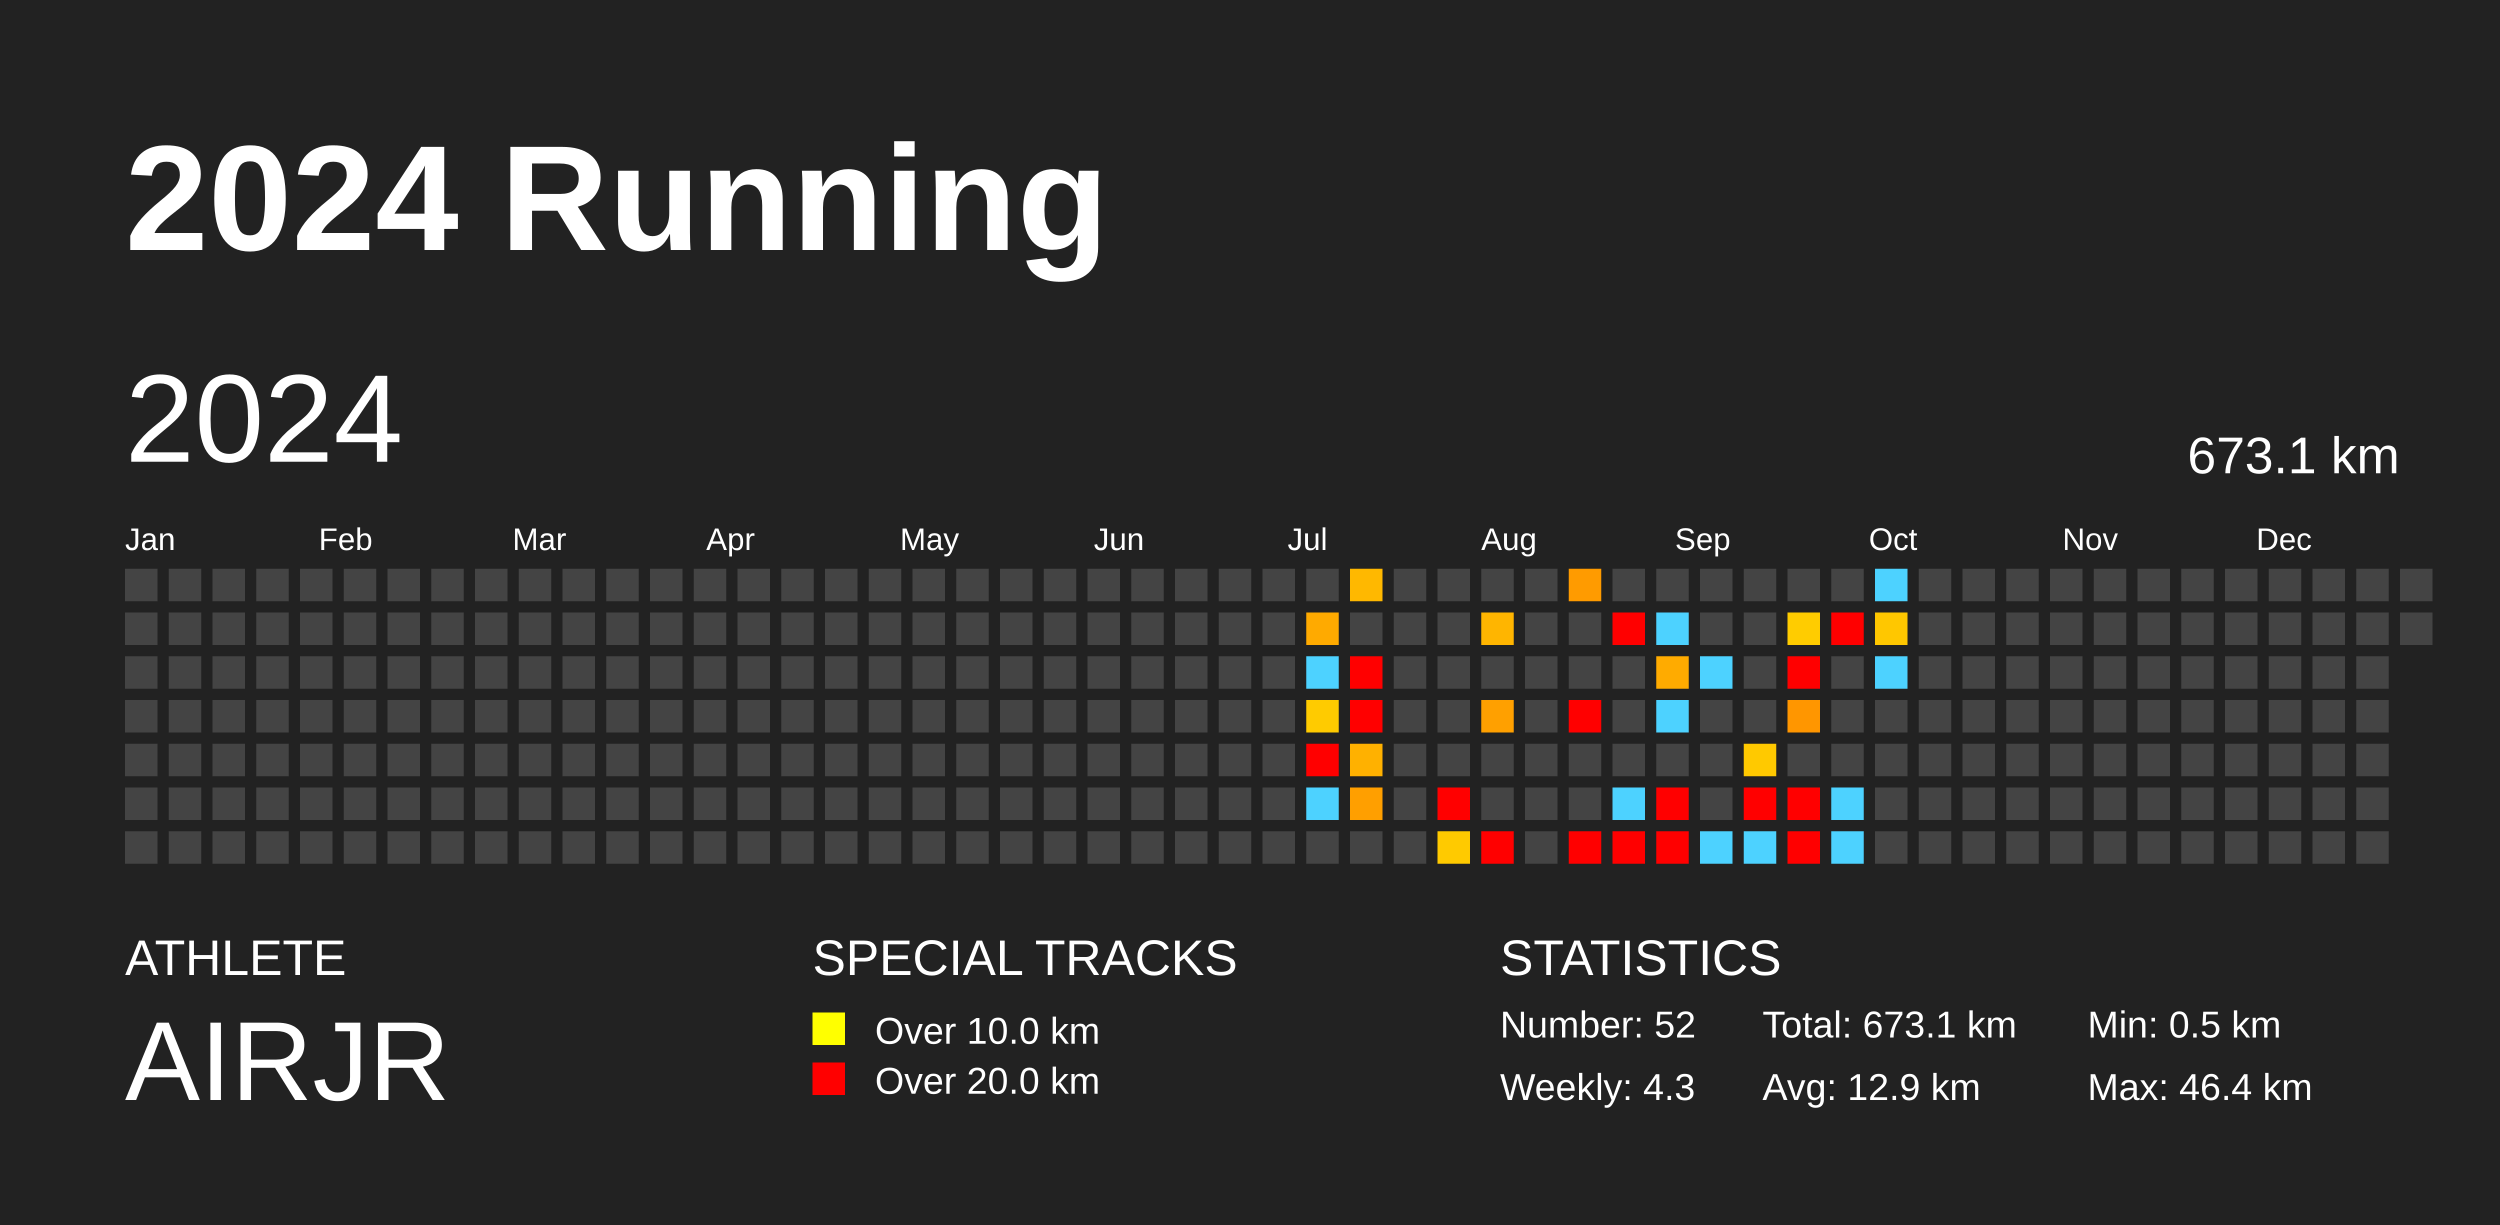
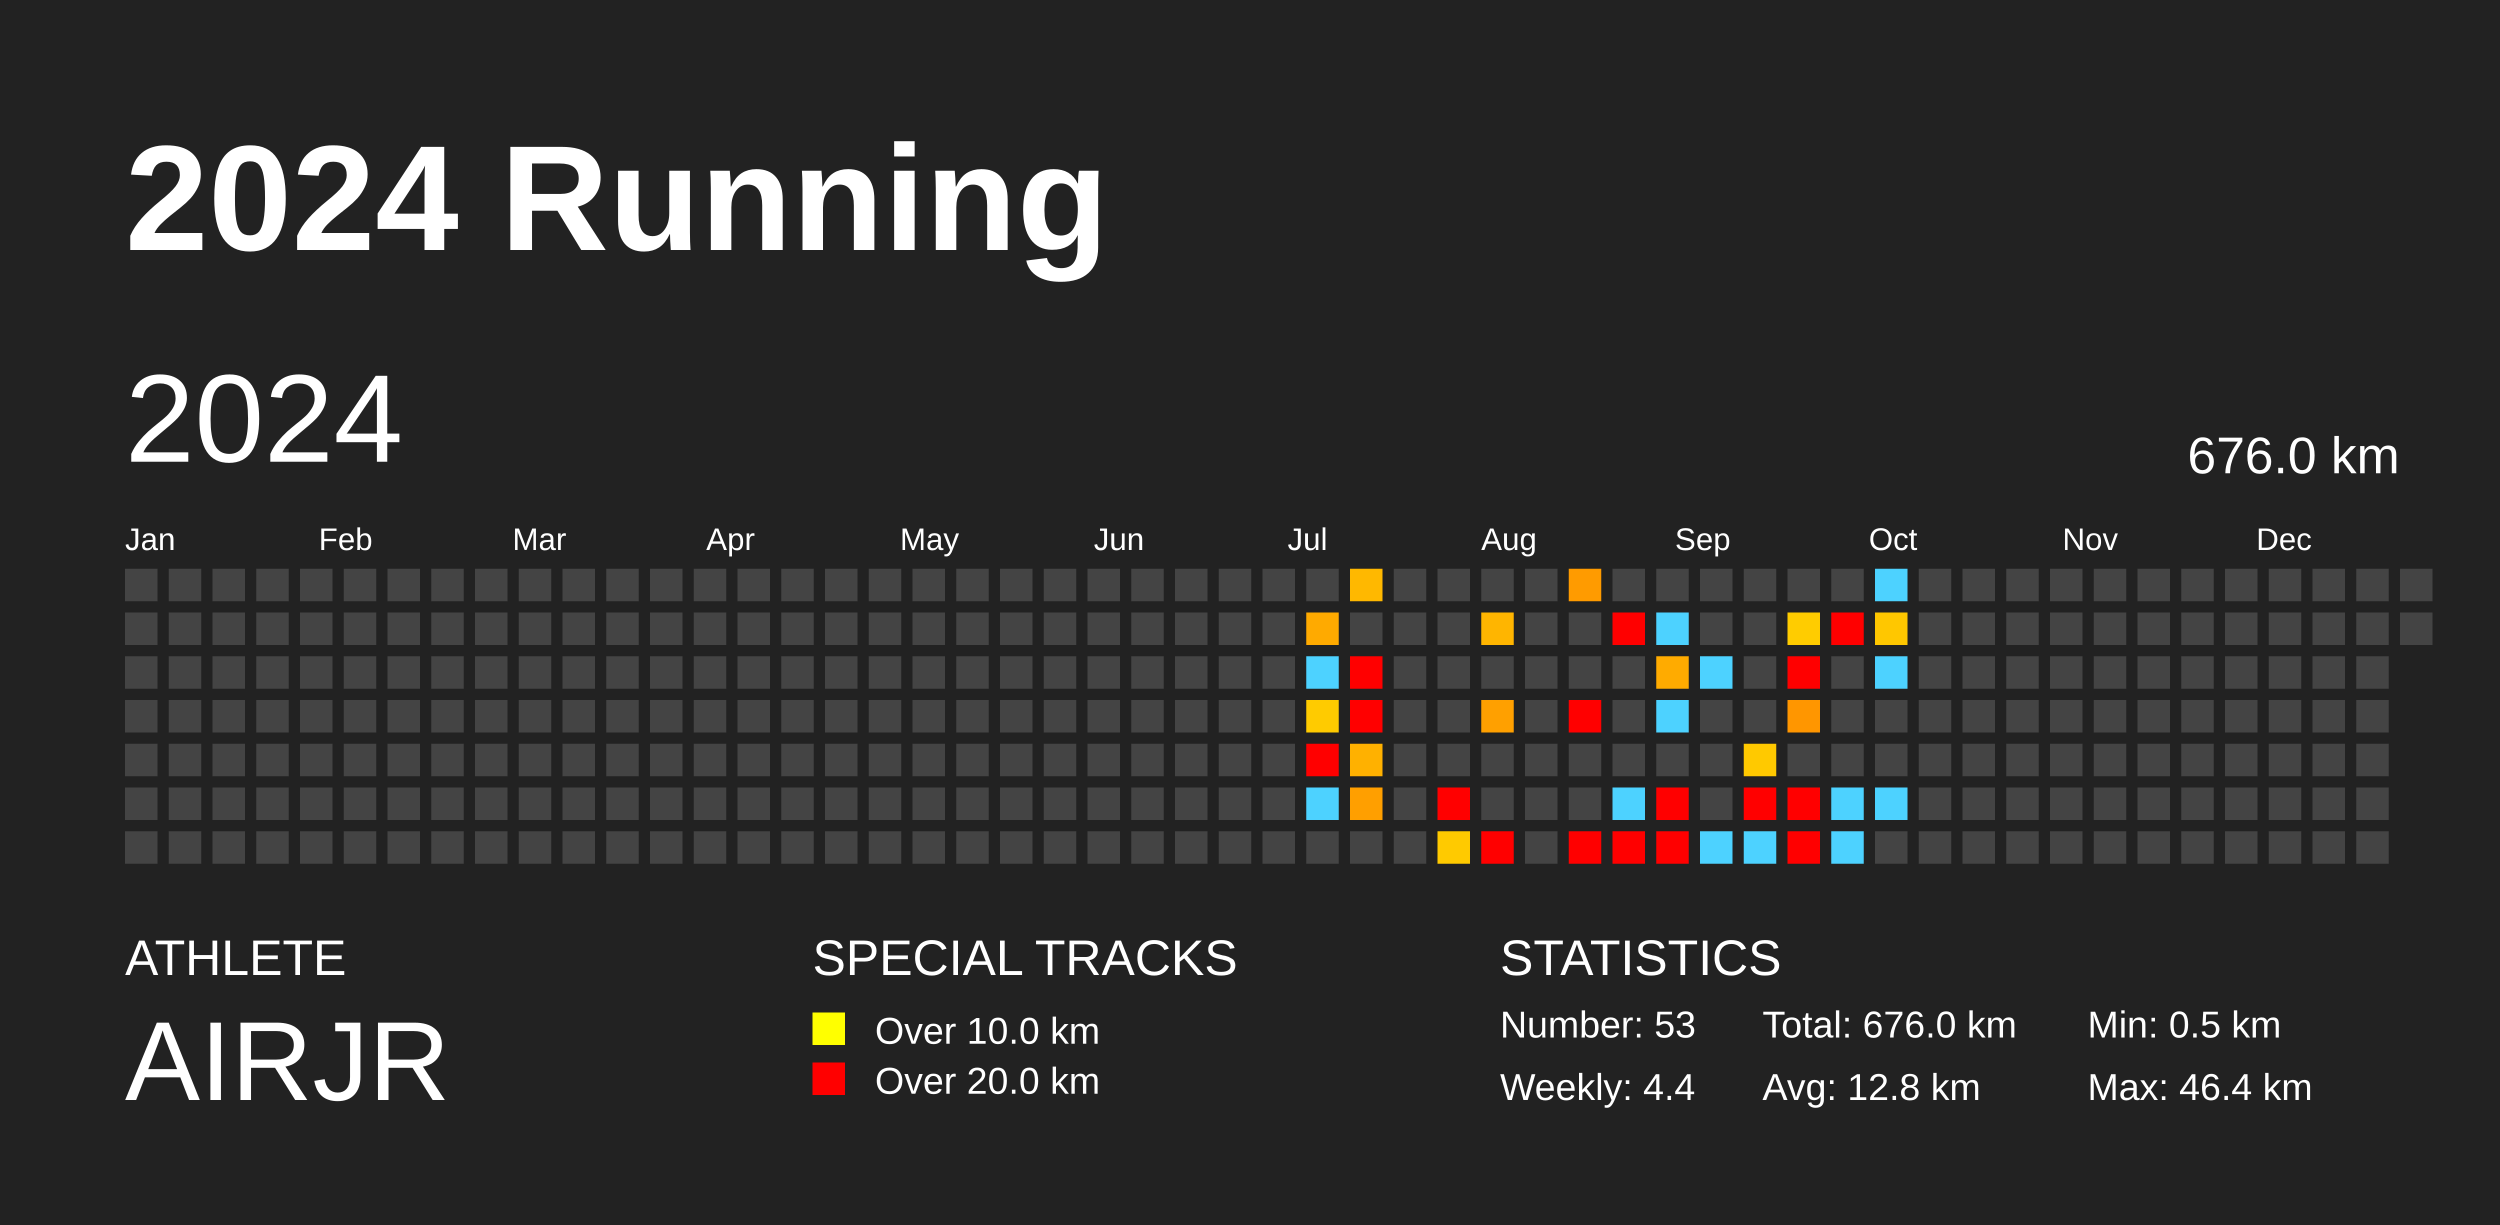
<svg xmlns="http://www.w3.org/2000/svg" baseProfile="full" height="98mm" version="1.1" viewBox="0,0,200,98" width="200mm">
  <defs />
  <rect fill="#222222" height="98" width="200" x="0" y="0" />
  <text fill="#FFFFFF" style="font-size:12px; font-family:Arial; font-weight:bold;" x="10" y="20">2024 Running</text>
  <text fill="#FFFFFF" style="font-size:4px; font-family:Arial" x="10" y="78">ATHLETE</text>
  <text fill="#FFFFFF" style="font-size:9px; font-family:Arial" x="10" y="88">AIRJR</text>
  <text fill="#FFFFFF" style="font-size:4px; font-family:Arial" x="65" y="78">SPECIAL TRACKS</text>
  <rect fill="yellow" height="2.6" width="2.6" x="65" y="81" />
  <text fill="#FFFFFF" style="font-size:3px; font-family:Arial" x="70" y="83.5">Over 10.0 km</text>
  <rect fill="red" height="2.6" width="2.6" x="65" y="85" />
  <text fill="#FFFFFF" style="font-size:3px; font-family:Arial" x="70" y="87.5">Over 20.0 km</text>
  <text fill="#FFFFFF" style="font-size:4px; font-family:Arial" x="120" y="78">STATISTICS</text>
-   <text fill="#FFFFFF" style="font-size:3px; font-family:Arial" x="120" y="83">Number: 52</text>
-   <text fill="#FFFFFF" style="font-size:3px; font-family:Arial" x="120" y="88">Weekly: 4.3</text>
-   <text fill="#FFFFFF" style="font-size:3px; font-family:Arial" x="141" y="83">Total: 673.1 km</text>
-   <text fill="#FFFFFF" style="font-size:3px; font-family:Arial" x="141" y="88">Avg: 12.9 km</text>
+   <text fill="#FFFFFF" style="font-size:3px; font-family:Arial" x="120" y="83">Number: 53</text>
+   <text fill="#FFFFFF" style="font-size:3px; font-family:Arial" x="120" y="88">Weekly: 4.4</text>
+   <text fill="#FFFFFF" style="font-size:3px; font-family:Arial" x="141" y="83">Total: 676.0 km</text>
+   <text fill="#FFFFFF" style="font-size:3px; font-family:Arial" x="141" y="88">Avg: 12.8 km</text>
  <text fill="#FFFFFF" style="font-size:3px; font-family:Arial" x="167" y="83">Min: 0.5 km</text>
  <text fill="#FFFFFF" style="font-size:3px; font-family:Arial" x="167" y="88">Max: 46.4 km</text>
  <text dominant-baseline="hanging" fill="#FFFFFF" style="font-size:10.0px; font-family:Arial;" x="10" y="30">2024</text>
-   <text dominant-baseline="hanging" fill="#FFFFFF" style="font-size:4.125px; font-family:Arial;" x="175" y="35">673.1 km</text>
+   <text dominant-baseline="hanging" fill="#FFFFFF" style="font-size:4.125px; font-family:Arial;" x="175" y="35">676.0 km</text>
  <text fill="#FFFFFF" style="font-size:2.5px; font-family:Arial" x="10.0" y="44">Jan</text>
  <text fill="#FFFFFF" style="font-size:2.5px; font-family:Arial" x="25.5" y="44">Feb</text>
  <text fill="#FFFFFF" style="font-size:2.5px; font-family:Arial" x="41.0" y="44">Mar</text>
  <text fill="#FFFFFF" style="font-size:2.5px; font-family:Arial" x="56.5" y="44">Apr</text>
  <text fill="#FFFFFF" style="font-size:2.5px; font-family:Arial" x="72.0" y="44">May</text>
  <text fill="#FFFFFF" style="font-size:2.5px; font-family:Arial" x="87.5" y="44">Jun</text>
  <text fill="#FFFFFF" style="font-size:2.5px; font-family:Arial" x="103.0" y="44">Jul</text>
  <text fill="#FFFFFF" style="font-size:2.5px; font-family:Arial" x="118.5" y="44">Aug</text>
  <text fill="#FFFFFF" style="font-size:2.5px; font-family:Arial" x="134.0" y="44">Sep</text>
  <text fill="#FFFFFF" style="font-size:2.5px; font-family:Arial" x="149.5" y="44">Oct</text>
  <text fill="#FFFFFF" style="font-size:2.5px; font-family:Arial" x="165.0" y="44">Nov</text>
  <text fill="#FFFFFF" style="font-size:2.5px; font-family:Arial" x="180.5" y="44">Dec</text>
  <rect fill="#444444" height="2.6" width="2.6" x="10.0" y="45.5" />
  <rect fill="#444444" height="2.6" width="2.6" x="10.0" y="49.0" />
  <rect fill="#444444" height="2.6" width="2.6" x="10.0" y="52.5" />
  <rect fill="#444444" height="2.6" width="2.6" x="10.0" y="56.0" />
  <rect fill="#444444" height="2.6" width="2.6" x="10.0" y="59.5" />
  <rect fill="#444444" height="2.6" width="2.6" x="10.0" y="63.0" />
  <rect fill="#444444" height="2.6" width="2.6" x="10.0" y="66.5" />
  <rect fill="#444444" height="2.6" width="2.6" x="13.5" y="45.5" />
  <rect fill="#444444" height="2.6" width="2.6" x="13.5" y="49.0" />
  <rect fill="#444444" height="2.6" width="2.6" x="13.5" y="52.5" />
  <rect fill="#444444" height="2.6" width="2.6" x="13.5" y="56.0" />
  <rect fill="#444444" height="2.6" width="2.6" x="13.5" y="59.5" />
  <rect fill="#444444" height="2.6" width="2.6" x="13.5" y="63.0" />
  <rect fill="#444444" height="2.6" width="2.6" x="13.5" y="66.5" />
  <rect fill="#444444" height="2.6" width="2.6" x="17.0" y="45.5" />
  <rect fill="#444444" height="2.6" width="2.6" x="17.0" y="49.0" />
  <rect fill="#444444" height="2.6" width="2.6" x="17.0" y="52.5" />
  <rect fill="#444444" height="2.6" width="2.6" x="17.0" y="56.0" />
  <rect fill="#444444" height="2.6" width="2.6" x="17.0" y="59.5" />
  <rect fill="#444444" height="2.6" width="2.6" x="17.0" y="63.0" />
  <rect fill="#444444" height="2.6" width="2.6" x="17.0" y="66.5" />
  <rect fill="#444444" height="2.6" width="2.6" x="20.5" y="45.5" />
  <rect fill="#444444" height="2.6" width="2.6" x="20.5" y="49.0" />
  <rect fill="#444444" height="2.6" width="2.6" x="20.5" y="52.5" />
  <rect fill="#444444" height="2.6" width="2.6" x="20.5" y="56.0" />
  <rect fill="#444444" height="2.6" width="2.6" x="20.5" y="59.5" />
  <rect fill="#444444" height="2.6" width="2.6" x="20.5" y="63.0" />
  <rect fill="#444444" height="2.6" width="2.6" x="20.5" y="66.5" />
  <rect fill="#444444" height="2.6" width="2.6" x="24.0" y="45.5" />
  <rect fill="#444444" height="2.6" width="2.6" x="24.0" y="49.0" />
  <rect fill="#444444" height="2.6" width="2.6" x="24.0" y="52.5" />
  <rect fill="#444444" height="2.6" width="2.6" x="24.0" y="56.0" />
  <rect fill="#444444" height="2.6" width="2.6" x="24.0" y="59.5" />
  <rect fill="#444444" height="2.6" width="2.6" x="24.0" y="63.0" />
  <rect fill="#444444" height="2.6" width="2.6" x="24.0" y="66.5" />
  <rect fill="#444444" height="2.6" width="2.6" x="27.5" y="45.5" />
  <rect fill="#444444" height="2.6" width="2.6" x="27.5" y="49.0" />
  <rect fill="#444444" height="2.6" width="2.6" x="27.5" y="52.5" />
  <rect fill="#444444" height="2.6" width="2.6" x="27.5" y="56.0" />
  <rect fill="#444444" height="2.6" width="2.6" x="27.5" y="59.5" />
  <rect fill="#444444" height="2.6" width="2.6" x="27.5" y="63.0" />
  <rect fill="#444444" height="2.6" width="2.6" x="27.5" y="66.5" />
  <rect fill="#444444" height="2.6" width="2.6" x="31.0" y="45.5" />
  <rect fill="#444444" height="2.6" width="2.6" x="31.0" y="49.0" />
  <rect fill="#444444" height="2.6" width="2.6" x="31.0" y="52.5" />
  <rect fill="#444444" height="2.6" width="2.6" x="31.0" y="56.0" />
  <rect fill="#444444" height="2.6" width="2.6" x="31.0" y="59.5" />
  <rect fill="#444444" height="2.6" width="2.6" x="31.0" y="63.0" />
  <rect fill="#444444" height="2.6" width="2.6" x="31.0" y="66.5" />
  <rect fill="#444444" height="2.6" width="2.6" x="34.5" y="45.5" />
  <rect fill="#444444" height="2.6" width="2.6" x="34.5" y="49.0" />
  <rect fill="#444444" height="2.6" width="2.6" x="34.5" y="52.5" />
  <rect fill="#444444" height="2.6" width="2.6" x="34.5" y="56.0" />
  <rect fill="#444444" height="2.6" width="2.6" x="34.5" y="59.5" />
  <rect fill="#444444" height="2.6" width="2.6" x="34.5" y="63.0" />
  <rect fill="#444444" height="2.6" width="2.6" x="34.5" y="66.5" />
  <rect fill="#444444" height="2.6" width="2.6" x="38.0" y="45.5" />
  <rect fill="#444444" height="2.6" width="2.6" x="38.0" y="49.0" />
  <rect fill="#444444" height="2.6" width="2.6" x="38.0" y="52.5" />
  <rect fill="#444444" height="2.6" width="2.6" x="38.0" y="56.0" />
  <rect fill="#444444" height="2.6" width="2.6" x="38.0" y="59.5" />
  <rect fill="#444444" height="2.6" width="2.6" x="38.0" y="63.0" />
  <rect fill="#444444" height="2.6" width="2.6" x="38.0" y="66.5" />
  <rect fill="#444444" height="2.6" width="2.6" x="41.5" y="45.5" />
  <rect fill="#444444" height="2.6" width="2.6" x="41.5" y="49.0" />
  <rect fill="#444444" height="2.6" width="2.6" x="41.5" y="52.5" />
  <rect fill="#444444" height="2.6" width="2.6" x="41.5" y="56.0" />
  <rect fill="#444444" height="2.6" width="2.6" x="41.5" y="59.5" />
  <rect fill="#444444" height="2.6" width="2.6" x="41.5" y="63.0" />
  <rect fill="#444444" height="2.6" width="2.6" x="41.5" y="66.5" />
  <rect fill="#444444" height="2.6" width="2.6" x="45.0" y="45.5" />
  <rect fill="#444444" height="2.6" width="2.6" x="45.0" y="49.0" />
  <rect fill="#444444" height="2.6" width="2.6" x="45.0" y="52.5" />
  <rect fill="#444444" height="2.6" width="2.6" x="45.0" y="56.0" />
  <rect fill="#444444" height="2.6" width="2.6" x="45.0" y="59.5" />
  <rect fill="#444444" height="2.6" width="2.6" x="45.0" y="63.0" />
  <rect fill="#444444" height="2.6" width="2.6" x="45.0" y="66.5" />
  <rect fill="#444444" height="2.6" width="2.6" x="48.5" y="45.5" />
  <rect fill="#444444" height="2.6" width="2.6" x="48.5" y="49.0" />
  <rect fill="#444444" height="2.6" width="2.6" x="48.5" y="52.5" />
  <rect fill="#444444" height="2.6" width="2.6" x="48.5" y="56.0" />
  <rect fill="#444444" height="2.6" width="2.6" x="48.5" y="59.5" />
  <rect fill="#444444" height="2.6" width="2.6" x="48.5" y="63.0" />
  <rect fill="#444444" height="2.6" width="2.6" x="48.5" y="66.5" />
  <rect fill="#444444" height="2.6" width="2.6" x="52.0" y="45.5" />
  <rect fill="#444444" height="2.6" width="2.6" x="52.0" y="49.0" />
  <rect fill="#444444" height="2.6" width="2.6" x="52.0" y="52.5" />
  <rect fill="#444444" height="2.6" width="2.6" x="52.0" y="56.0" />
  <rect fill="#444444" height="2.6" width="2.6" x="52.0" y="59.5" />
  <rect fill="#444444" height="2.6" width="2.6" x="52.0" y="63.0" />
  <rect fill="#444444" height="2.6" width="2.6" x="52.0" y="66.5" />
  <rect fill="#444444" height="2.6" width="2.6" x="55.5" y="45.5" />
  <rect fill="#444444" height="2.6" width="2.6" x="55.5" y="49.0" />
  <rect fill="#444444" height="2.6" width="2.6" x="55.5" y="52.5" />
  <rect fill="#444444" height="2.6" width="2.6" x="55.5" y="56.0" />
  <rect fill="#444444" height="2.6" width="2.6" x="55.5" y="59.5" />
  <rect fill="#444444" height="2.6" width="2.6" x="55.5" y="63.0" />
  <rect fill="#444444" height="2.6" width="2.6" x="55.5" y="66.5" />
  <rect fill="#444444" height="2.6" width="2.6" x="59.0" y="45.5" />
  <rect fill="#444444" height="2.6" width="2.6" x="59.0" y="49.0" />
  <rect fill="#444444" height="2.6" width="2.6" x="59.0" y="52.5" />
  <rect fill="#444444" height="2.6" width="2.6" x="59.0" y="56.0" />
  <rect fill="#444444" height="2.6" width="2.6" x="59.0" y="59.5" />
  <rect fill="#444444" height="2.6" width="2.6" x="59.0" y="63.0" />
  <rect fill="#444444" height="2.6" width="2.6" x="59.0" y="66.5" />
  <rect fill="#444444" height="2.6" width="2.6" x="62.5" y="45.5" />
  <rect fill="#444444" height="2.6" width="2.6" x="62.5" y="49.0" />
  <rect fill="#444444" height="2.6" width="2.6" x="62.5" y="52.5" />
  <rect fill="#444444" height="2.6" width="2.6" x="62.5" y="56.0" />
  <rect fill="#444444" height="2.6" width="2.6" x="62.5" y="59.5" />
  <rect fill="#444444" height="2.6" width="2.6" x="62.5" y="63.0" />
  <rect fill="#444444" height="2.6" width="2.6" x="62.5" y="66.5" />
  <rect fill="#444444" height="2.6" width="2.6" x="66.0" y="45.5" />
  <rect fill="#444444" height="2.6" width="2.6" x="66.0" y="49.0" />
  <rect fill="#444444" height="2.6" width="2.6" x="66.0" y="52.5" />
  <rect fill="#444444" height="2.6" width="2.6" x="66.0" y="56.0" />
  <rect fill="#444444" height="2.6" width="2.6" x="66.0" y="59.5" />
  <rect fill="#444444" height="2.6" width="2.6" x="66.0" y="63.0" />
  <rect fill="#444444" height="2.6" width="2.6" x="66.0" y="66.5" />
  <rect fill="#444444" height="2.6" width="2.6" x="69.5" y="45.5" />
  <rect fill="#444444" height="2.6" width="2.6" x="69.5" y="49.0" />
  <rect fill="#444444" height="2.6" width="2.6" x="69.5" y="52.5" />
  <rect fill="#444444" height="2.6" width="2.6" x="69.5" y="56.0" />
  <rect fill="#444444" height="2.6" width="2.6" x="69.5" y="59.5" />
  <rect fill="#444444" height="2.6" width="2.6" x="69.5" y="63.0" />
  <rect fill="#444444" height="2.6" width="2.6" x="69.5" y="66.5" />
  <rect fill="#444444" height="2.6" width="2.6" x="73.0" y="45.5" />
  <rect fill="#444444" height="2.6" width="2.6" x="73.0" y="49.0" />
  <rect fill="#444444" height="2.6" width="2.6" x="73.0" y="52.5" />
  <rect fill="#444444" height="2.6" width="2.6" x="73.0" y="56.0" />
  <rect fill="#444444" height="2.6" width="2.6" x="73.0" y="59.5" />
  <rect fill="#444444" height="2.6" width="2.6" x="73.0" y="63.0" />
  <rect fill="#444444" height="2.6" width="2.6" x="73.0" y="66.5" />
  <rect fill="#444444" height="2.6" width="2.6" x="76.5" y="45.5" />
  <rect fill="#444444" height="2.6" width="2.6" x="76.5" y="49.0" />
  <rect fill="#444444" height="2.6" width="2.6" x="76.5" y="52.5" />
  <rect fill="#444444" height="2.6" width="2.6" x="76.5" y="56.0" />
  <rect fill="#444444" height="2.6" width="2.6" x="76.5" y="59.5" />
  <rect fill="#444444" height="2.6" width="2.6" x="76.5" y="63.0" />
  <rect fill="#444444" height="2.6" width="2.6" x="76.5" y="66.5" />
  <rect fill="#444444" height="2.6" width="2.6" x="80.0" y="45.5" />
  <rect fill="#444444" height="2.6" width="2.6" x="80.0" y="49.0" />
  <rect fill="#444444" height="2.6" width="2.6" x="80.0" y="52.5" />
  <rect fill="#444444" height="2.6" width="2.6" x="80.0" y="56.0" />
  <rect fill="#444444" height="2.6" width="2.6" x="80.0" y="59.5" />
  <rect fill="#444444" height="2.6" width="2.6" x="80.0" y="63.0" />
  <rect fill="#444444" height="2.6" width="2.6" x="80.0" y="66.5" />
  <rect fill="#444444" height="2.6" width="2.6" x="83.5" y="45.5" />
  <rect fill="#444444" height="2.6" width="2.6" x="83.5" y="49.0" />
  <rect fill="#444444" height="2.6" width="2.6" x="83.5" y="52.5" />
  <rect fill="#444444" height="2.6" width="2.6" x="83.5" y="56.0" />
  <rect fill="#444444" height="2.6" width="2.6" x="83.5" y="59.5" />
  <rect fill="#444444" height="2.6" width="2.6" x="83.5" y="63.0" />
  <rect fill="#444444" height="2.6" width="2.6" x="83.5" y="66.5" />
  <rect fill="#444444" height="2.6" width="2.6" x="87.0" y="45.5" />
  <rect fill="#444444" height="2.6" width="2.6" x="87.0" y="49.0" />
  <rect fill="#444444" height="2.6" width="2.6" x="87.0" y="52.5" />
  <rect fill="#444444" height="2.6" width="2.6" x="87.0" y="56.0" />
  <rect fill="#444444" height="2.6" width="2.6" x="87.0" y="59.5" />
  <rect fill="#444444" height="2.6" width="2.6" x="87.0" y="63.0" />
  <rect fill="#444444" height="2.6" width="2.6" x="87.0" y="66.5" />
  <rect fill="#444444" height="2.6" width="2.6" x="90.5" y="45.5" />
  <rect fill="#444444" height="2.6" width="2.6" x="90.5" y="49.0" />
  <rect fill="#444444" height="2.6" width="2.6" x="90.5" y="52.5" />
  <rect fill="#444444" height="2.6" width="2.6" x="90.5" y="56.0" />
  <rect fill="#444444" height="2.6" width="2.6" x="90.5" y="59.5" />
  <rect fill="#444444" height="2.6" width="2.6" x="90.5" y="63.0" />
  <rect fill="#444444" height="2.6" width="2.6" x="90.5" y="66.5" />
  <rect fill="#444444" height="2.6" width="2.6" x="94.0" y="45.5" />
  <rect fill="#444444" height="2.6" width="2.6" x="94.0" y="49.0" />
  <rect fill="#444444" height="2.6" width="2.6" x="94.0" y="52.5" />
  <rect fill="#444444" height="2.6" width="2.6" x="94.0" y="56.0" />
  <rect fill="#444444" height="2.6" width="2.6" x="94.0" y="59.5" />
  <rect fill="#444444" height="2.6" width="2.6" x="94.0" y="63.0" />
  <rect fill="#444444" height="2.6" width="2.6" x="94.0" y="66.5" />
  <rect fill="#444444" height="2.6" width="2.6" x="97.5" y="45.5" />
  <rect fill="#444444" height="2.6" width="2.6" x="97.5" y="49.0" />
  <rect fill="#444444" height="2.6" width="2.6" x="97.5" y="52.5" />
  <rect fill="#444444" height="2.6" width="2.6" x="97.5" y="56.0" />
  <rect fill="#444444" height="2.6" width="2.6" x="97.5" y="59.5" />
  <rect fill="#444444" height="2.6" width="2.6" x="97.5" y="63.0" />
  <rect fill="#444444" height="2.6" width="2.6" x="97.5" y="66.5" />
  <rect fill="#444444" height="2.6" width="2.6" x="101.0" y="45.5" />
  <rect fill="#444444" height="2.6" width="2.6" x="101.0" y="49.0" />
  <rect fill="#444444" height="2.6" width="2.6" x="101.0" y="52.5" />
  <rect fill="#444444" height="2.6" width="2.6" x="101.0" y="56.0" />
  <rect fill="#444444" height="2.6" width="2.6" x="101.0" y="59.5" />
  <rect fill="#444444" height="2.6" width="2.6" x="101.0" y="63.0" />
  <rect fill="#444444" height="2.6" width="2.6" x="101.0" y="66.5" />
  <rect fill="#444444" height="2.6" width="2.6" x="104.5" y="45.5" />
  <rect fill="#ffaa00" height="2.6" width="2.6" x="104.5" y="49.0" />
  <rect fill="#4dd2ff" height="2.6" width="2.6" x="104.5" y="52.5" />
  <rect fill="#ffcb00" height="2.6" width="2.6" x="104.5" y="56.0" />
  <rect fill="red" height="2.6" width="2.6" x="104.5" y="59.5" />
  <rect fill="#4dd2ff" height="2.6" width="2.6" x="104.5" y="63.0" />
  <rect fill="#444444" height="2.6" width="2.6" x="104.5" y="66.5" />
  <rect fill="#ffb800" height="2.6" width="2.6" x="108.0" y="45.5" />
  <rect fill="#444444" height="2.6" width="2.6" x="108.0" y="49.0" />
  <rect fill="red" height="2.6" width="2.6" x="108.0" y="52.5" />
  <rect fill="red" height="2.6" width="2.6" x="108.0" y="56.0" />
  <rect fill="#ffb100" height="2.6" width="2.6" x="108.0" y="59.5" />
  <rect fill="#ff9f00" height="2.6" width="2.6" x="108.0" y="63.0" />
  <rect fill="#444444" height="2.6" width="2.6" x="108.0" y="66.5" />
  <rect fill="#444444" height="2.6" width="2.6" x="111.5" y="45.5" />
  <rect fill="#444444" height="2.6" width="2.6" x="111.5" y="49.0" />
  <rect fill="#444444" height="2.6" width="2.6" x="111.5" y="52.5" />
  <rect fill="#444444" height="2.6" width="2.6" x="111.5" y="56.0" />
  <rect fill="#444444" height="2.6" width="2.6" x="111.5" y="59.5" />
  <rect fill="#444444" height="2.6" width="2.6" x="111.5" y="63.0" />
  <rect fill="#444444" height="2.6" width="2.6" x="111.5" y="66.5" />
  <rect fill="#444444" height="2.6" width="2.6" x="115.0" y="45.5" />
  <rect fill="#444444" height="2.6" width="2.6" x="115.0" y="49.0" />
  <rect fill="#444444" height="2.6" width="2.6" x="115.0" y="52.5" />
  <rect fill="#444444" height="2.6" width="2.6" x="115.0" y="56.0" />
  <rect fill="#444444" height="2.6" width="2.6" x="115.0" y="59.5" />
  <rect fill="red" height="2.6" width="2.6" x="115.0" y="63.0" />
  <rect fill="#ffca00" height="2.6" width="2.6" x="115.0" y="66.5" />
  <rect fill="#444444" height="2.6" width="2.6" x="118.5" y="45.5" />
  <rect fill="#ffb500" height="2.6" width="2.6" x="118.5" y="49.0" />
  <rect fill="#444444" height="2.6" width="2.6" x="118.5" y="52.5" />
  <rect fill="#ffa000" height="2.6" width="2.6" x="118.5" y="56.0" />
  <rect fill="#444444" height="2.6" width="2.6" x="118.5" y="59.5" />
  <rect fill="#444444" height="2.6" width="2.6" x="118.5" y="63.0" />
  <rect fill="red" height="2.6" width="2.6" x="118.5" y="66.5" />
  <rect fill="#444444" height="2.6" width="2.6" x="122.0" y="45.5" />
  <rect fill="#444444" height="2.6" width="2.6" x="122.0" y="49.0" />
  <rect fill="#444444" height="2.6" width="2.6" x="122.0" y="52.5" />
  <rect fill="#444444" height="2.6" width="2.6" x="122.0" y="56.0" />
  <rect fill="#444444" height="2.6" width="2.6" x="122.0" y="59.5" />
  <rect fill="#444444" height="2.6" width="2.6" x="122.0" y="63.0" />
  <rect fill="#444444" height="2.6" width="2.6" x="122.0" y="66.5" />
  <rect fill="#ff9b00" height="2.6" width="2.6" x="125.5" y="45.5" />
  <rect fill="#444444" height="2.6" width="2.6" x="125.5" y="49.0" />
  <rect fill="#444444" height="2.6" width="2.6" x="125.5" y="52.5" />
  <rect fill="red" height="2.6" width="2.6" x="125.5" y="56.0" />
  <rect fill="#444444" height="2.6" width="2.6" x="125.5" y="59.5" />
  <rect fill="#444444" height="2.6" width="2.6" x="125.5" y="63.0" />
  <rect fill="red" height="2.6" width="2.6" x="125.5" y="66.5" />
  <rect fill="#444444" height="2.6" width="2.6" x="129.0" y="45.5" />
  <rect fill="red" height="2.6" width="2.6" x="129.0" y="49.0" />
  <rect fill="#444444" height="2.6" width="2.6" x="129.0" y="52.5" />
  <rect fill="#444444" height="2.6" width="2.6" x="129.0" y="56.0" />
  <rect fill="#444444" height="2.6" width="2.6" x="129.0" y="59.5" />
  <rect fill="#4dd2ff" height="2.6" width="2.6" x="129.0" y="63.0" />
  <rect fill="red" height="2.6" width="2.6" x="129.0" y="66.5" />
  <rect fill="#444444" height="2.6" width="2.6" x="132.5" y="45.5" />
  <rect fill="#4dd2ff" height="2.6" width="2.6" x="132.5" y="49.0" />
  <rect fill="#ffab00" height="2.6" width="2.6" x="132.5" y="52.5" />
  <rect fill="#4dd2ff" height="2.6" width="2.6" x="132.5" y="56.0" />
  <rect fill="#444444" height="2.6" width="2.6" x="132.5" y="59.5" />
  <rect fill="red" height="2.6" width="2.6" x="132.5" y="63.0" />
  <rect fill="red" height="2.6" width="2.6" x="132.5" y="66.5" />
  <rect fill="#444444" height="2.6" width="2.6" x="136.0" y="45.5" />
  <rect fill="#444444" height="2.6" width="2.6" x="136.0" y="49.0" />
  <rect fill="#4dd2ff" height="2.6" width="2.6" x="136.0" y="52.5" />
  <rect fill="#444444" height="2.6" width="2.6" x="136.0" y="56.0" />
  <rect fill="#444444" height="2.6" width="2.6" x="136.0" y="59.5" />
  <rect fill="#444444" height="2.6" width="2.6" x="136.0" y="63.0" />
  <rect fill="#4dd2ff" height="2.6" width="2.6" x="136.0" y="66.5" />
  <rect fill="#444444" height="2.6" width="2.6" x="139.5" y="45.5" />
  <rect fill="#444444" height="2.6" width="2.6" x="139.5" y="49.0" />
  <rect fill="#444444" height="2.6" width="2.6" x="139.5" y="52.5" />
  <rect fill="#444444" height="2.6" width="2.6" x="139.5" y="56.0" />
  <rect fill="#ffc900" height="2.6" width="2.6" x="139.5" y="59.5" />
  <rect fill="red" height="2.6" width="2.6" x="139.5" y="63.0" />
  <rect fill="#4dd2ff" height="2.6" width="2.6" x="139.5" y="66.5" />
  <rect fill="#444444" height="2.6" width="2.6" x="143.0" y="45.5" />
  <rect fill="#ffcc00" height="2.6" width="2.6" x="143.0" y="49.0" />
  <rect fill="red" height="2.6" width="2.6" x="143.0" y="52.5" />
  <rect fill="#ff9600" height="2.6" width="2.6" x="143.0" y="56.0" />
  <rect fill="#444444" height="2.6" width="2.6" x="143.0" y="59.5" />
  <rect fill="red" height="2.6" width="2.6" x="143.0" y="63.0" />
  <rect fill="red" height="2.6" width="2.6" x="143.0" y="66.5" />
  <rect fill="#444444" height="2.6" width="2.6" x="146.5" y="45.5" />
  <rect fill="red" height="2.6" width="2.6" x="146.5" y="49.0" />
  <rect fill="#444444" height="2.6" width="2.6" x="146.5" y="52.5" />
  <rect fill="#444444" height="2.6" width="2.6" x="146.5" y="56.0" />
  <rect fill="#444444" height="2.6" width="2.6" x="146.5" y="59.5" />
  <rect fill="#4dd2ff" height="2.6" width="2.6" x="146.5" y="63.0" />
  <rect fill="#4dd2ff" height="2.6" width="2.6" x="146.5" y="66.5" />
  <rect fill="#4dd2ff" height="2.6" width="2.6" x="150.0" y="45.5" />
  <rect fill="#ffc700" height="2.6" width="2.6" x="150.0" y="49.0" />
  <rect fill="#4dd2ff" height="2.6" width="2.6" x="150.0" y="52.5" />
  <rect fill="#444444" height="2.6" width="2.6" x="150.0" y="56.0" />
  <rect fill="#444444" height="2.6" width="2.6" x="150.0" y="59.5" />
-   <rect fill="#444444" height="2.6" width="2.6" x="150.0" y="63.0" />
+   <rect fill="#4dd2ff" height="2.6" width="2.6" x="150.0" y="63.0" />
  <rect fill="#444444" height="2.6" width="2.6" x="150.0" y="66.5" />
  <rect fill="#444444" height="2.6" width="2.6" x="153.5" y="45.5" />
  <rect fill="#444444" height="2.6" width="2.6" x="153.5" y="49.0" />
  <rect fill="#444444" height="2.6" width="2.6" x="153.5" y="52.5" />
  <rect fill="#444444" height="2.6" width="2.6" x="153.5" y="56.0" />
  <rect fill="#444444" height="2.6" width="2.6" x="153.5" y="59.5" />
  <rect fill="#444444" height="2.6" width="2.6" x="153.5" y="63.0" />
  <rect fill="#444444" height="2.6" width="2.6" x="153.5" y="66.5" />
  <rect fill="#444444" height="2.6" width="2.6" x="157.0" y="45.5" />
  <rect fill="#444444" height="2.6" width="2.6" x="157.0" y="49.0" />
  <rect fill="#444444" height="2.6" width="2.6" x="157.0" y="52.5" />
  <rect fill="#444444" height="2.6" width="2.6" x="157.0" y="56.0" />
  <rect fill="#444444" height="2.6" width="2.6" x="157.0" y="59.5" />
  <rect fill="#444444" height="2.6" width="2.6" x="157.0" y="63.0" />
  <rect fill="#444444" height="2.6" width="2.6" x="157.0" y="66.5" />
  <rect fill="#444444" height="2.6" width="2.6" x="160.5" y="45.5" />
  <rect fill="#444444" height="2.6" width="2.6" x="160.5" y="49.0" />
  <rect fill="#444444" height="2.6" width="2.6" x="160.5" y="52.5" />
  <rect fill="#444444" height="2.6" width="2.6" x="160.5" y="56.0" />
  <rect fill="#444444" height="2.6" width="2.6" x="160.5" y="59.5" />
  <rect fill="#444444" height="2.6" width="2.6" x="160.5" y="63.0" />
  <rect fill="#444444" height="2.6" width="2.6" x="160.5" y="66.5" />
  <rect fill="#444444" height="2.6" width="2.6" x="164.0" y="45.5" />
  <rect fill="#444444" height="2.6" width="2.6" x="164.0" y="49.0" />
  <rect fill="#444444" height="2.6" width="2.6" x="164.0" y="52.5" />
  <rect fill="#444444" height="2.6" width="2.6" x="164.0" y="56.0" />
  <rect fill="#444444" height="2.6" width="2.6" x="164.0" y="59.5" />
  <rect fill="#444444" height="2.6" width="2.6" x="164.0" y="63.0" />
  <rect fill="#444444" height="2.6" width="2.6" x="164.0" y="66.5" />
  <rect fill="#444444" height="2.6" width="2.6" x="167.5" y="45.5" />
  <rect fill="#444444" height="2.6" width="2.6" x="167.5" y="49.0" />
  <rect fill="#444444" height="2.6" width="2.6" x="167.5" y="52.5" />
  <rect fill="#444444" height="2.6" width="2.6" x="167.5" y="56.0" />
  <rect fill="#444444" height="2.6" width="2.6" x="167.5" y="59.5" />
  <rect fill="#444444" height="2.6" width="2.6" x="167.5" y="63.0" />
  <rect fill="#444444" height="2.6" width="2.6" x="167.5" y="66.5" />
  <rect fill="#444444" height="2.6" width="2.6" x="171.0" y="45.5" />
  <rect fill="#444444" height="2.6" width="2.6" x="171.0" y="49.0" />
  <rect fill="#444444" height="2.6" width="2.6" x="171.0" y="52.5" />
  <rect fill="#444444" height="2.6" width="2.6" x="171.0" y="56.0" />
  <rect fill="#444444" height="2.6" width="2.6" x="171.0" y="59.5" />
  <rect fill="#444444" height="2.6" width="2.6" x="171.0" y="63.0" />
  <rect fill="#444444" height="2.6" width="2.6" x="171.0" y="66.5" />
  <rect fill="#444444" height="2.6" width="2.6" x="174.5" y="45.5" />
  <rect fill="#444444" height="2.6" width="2.6" x="174.5" y="49.0" />
  <rect fill="#444444" height="2.6" width="2.6" x="174.5" y="52.5" />
  <rect fill="#444444" height="2.6" width="2.6" x="174.5" y="56.0" />
  <rect fill="#444444" height="2.6" width="2.6" x="174.5" y="59.5" />
  <rect fill="#444444" height="2.6" width="2.6" x="174.5" y="63.0" />
  <rect fill="#444444" height="2.6" width="2.6" x="174.5" y="66.5" />
  <rect fill="#444444" height="2.6" width="2.6" x="178.0" y="45.5" />
  <rect fill="#444444" height="2.6" width="2.6" x="178.0" y="49.0" />
  <rect fill="#444444" height="2.6" width="2.6" x="178.0" y="52.5" />
  <rect fill="#444444" height="2.6" width="2.6" x="178.0" y="56.0" />
  <rect fill="#444444" height="2.6" width="2.6" x="178.0" y="59.5" />
  <rect fill="#444444" height="2.6" width="2.6" x="178.0" y="63.0" />
  <rect fill="#444444" height="2.6" width="2.6" x="178.0" y="66.5" />
  <rect fill="#444444" height="2.6" width="2.6" x="181.5" y="45.5" />
  <rect fill="#444444" height="2.6" width="2.6" x="181.5" y="49.0" />
  <rect fill="#444444" height="2.6" width="2.6" x="181.5" y="52.5" />
  <rect fill="#444444" height="2.6" width="2.6" x="181.5" y="56.0" />
  <rect fill="#444444" height="2.6" width="2.6" x="181.5" y="59.5" />
  <rect fill="#444444" height="2.6" width="2.6" x="181.5" y="63.0" />
  <rect fill="#444444" height="2.6" width="2.6" x="181.5" y="66.5" />
  <rect fill="#444444" height="2.6" width="2.6" x="185.0" y="45.5" />
  <rect fill="#444444" height="2.6" width="2.6" x="185.0" y="49.0" />
  <rect fill="#444444" height="2.6" width="2.6" x="185.0" y="52.5" />
  <rect fill="#444444" height="2.6" width="2.6" x="185.0" y="56.0" />
  <rect fill="#444444" height="2.6" width="2.6" x="185.0" y="59.5" />
  <rect fill="#444444" height="2.6" width="2.6" x="185.0" y="63.0" />
  <rect fill="#444444" height="2.6" width="2.6" x="185.0" y="66.5" />
  <rect fill="#444444" height="2.6" width="2.6" x="188.5" y="45.5" />
  <rect fill="#444444" height="2.6" width="2.6" x="188.5" y="49.0" />
  <rect fill="#444444" height="2.6" width="2.6" x="188.5" y="52.5" />
  <rect fill="#444444" height="2.6" width="2.6" x="188.5" y="56.0" />
  <rect fill="#444444" height="2.6" width="2.6" x="188.5" y="59.5" />
  <rect fill="#444444" height="2.6" width="2.6" x="188.5" y="63.0" />
  <rect fill="#444444" height="2.6" width="2.6" x="188.5" y="66.5" />
  <rect fill="#444444" height="2.6" width="2.6" x="192.0" y="45.5" />
  <rect fill="#444444" height="2.6" width="2.6" x="192.0" y="49.0" />
</svg>
